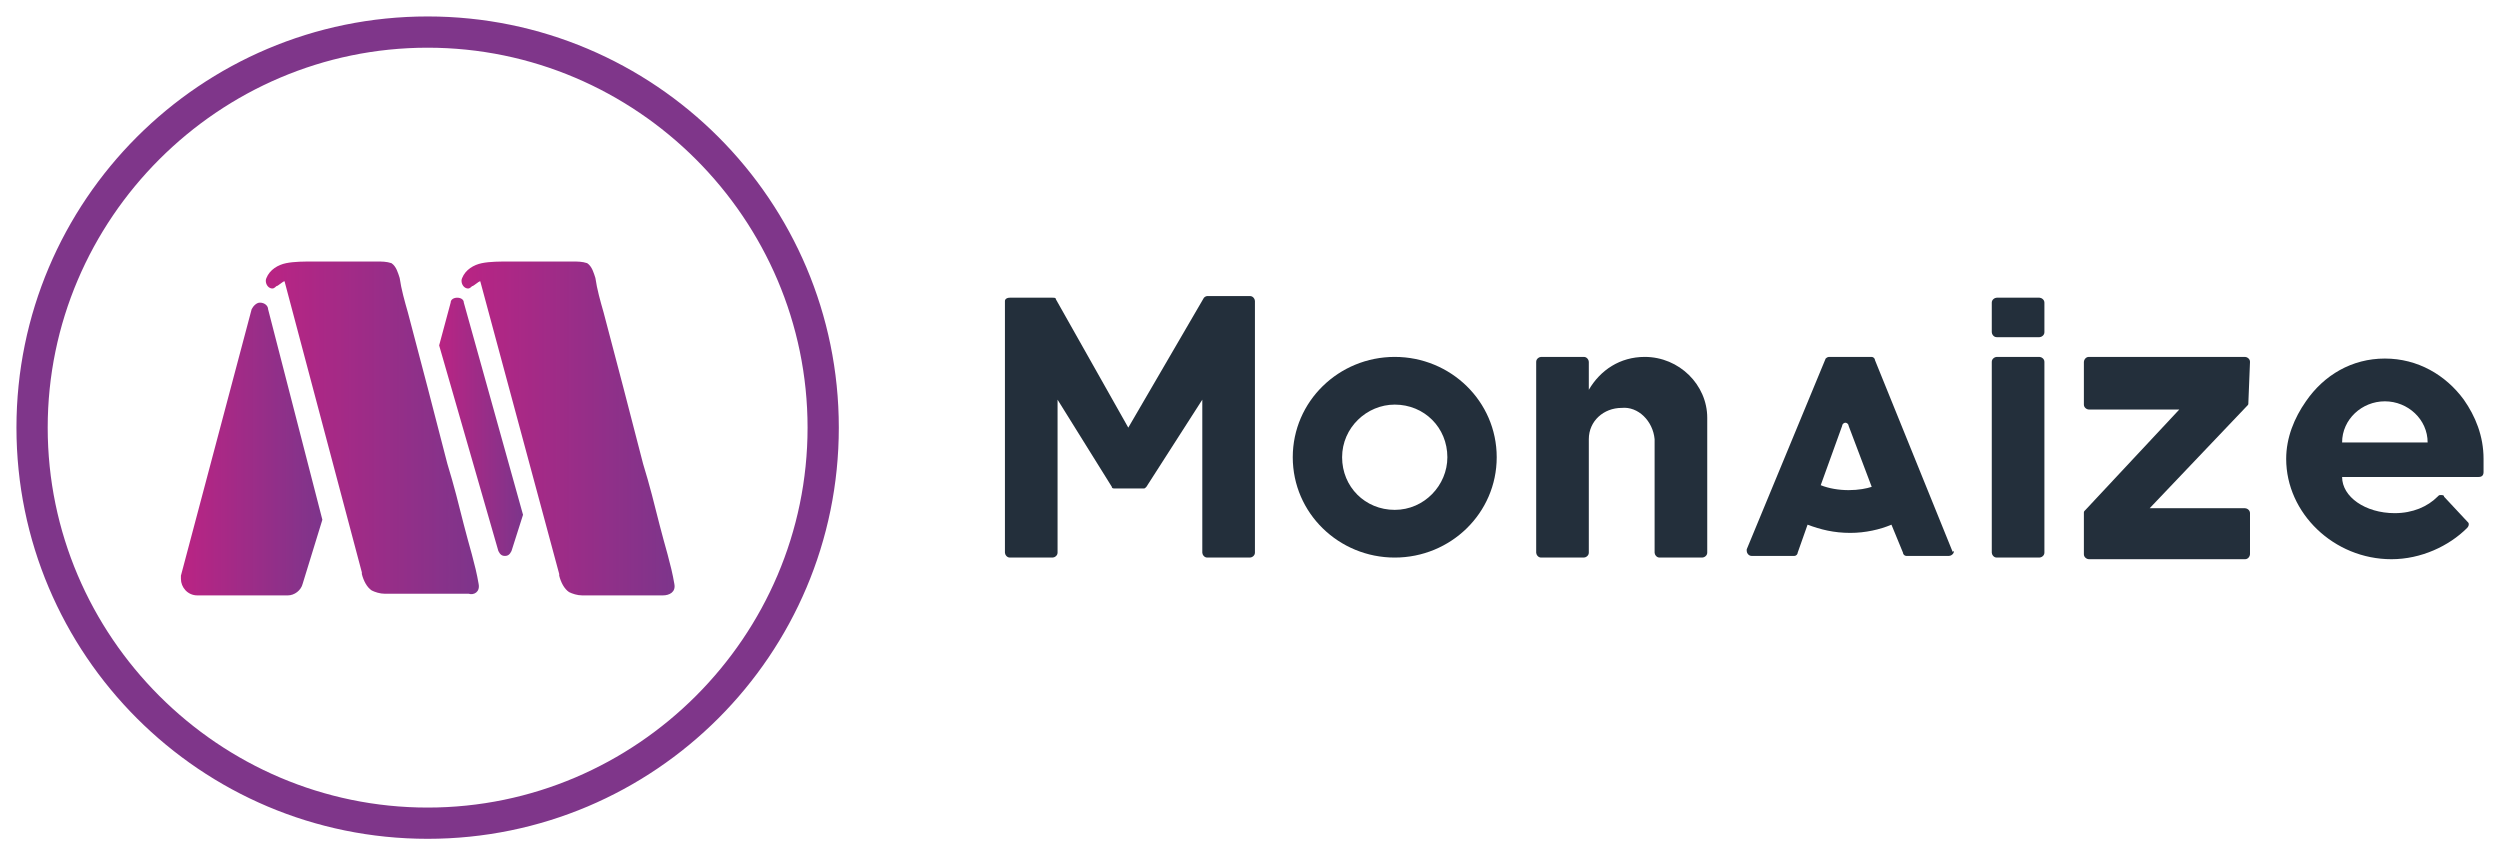
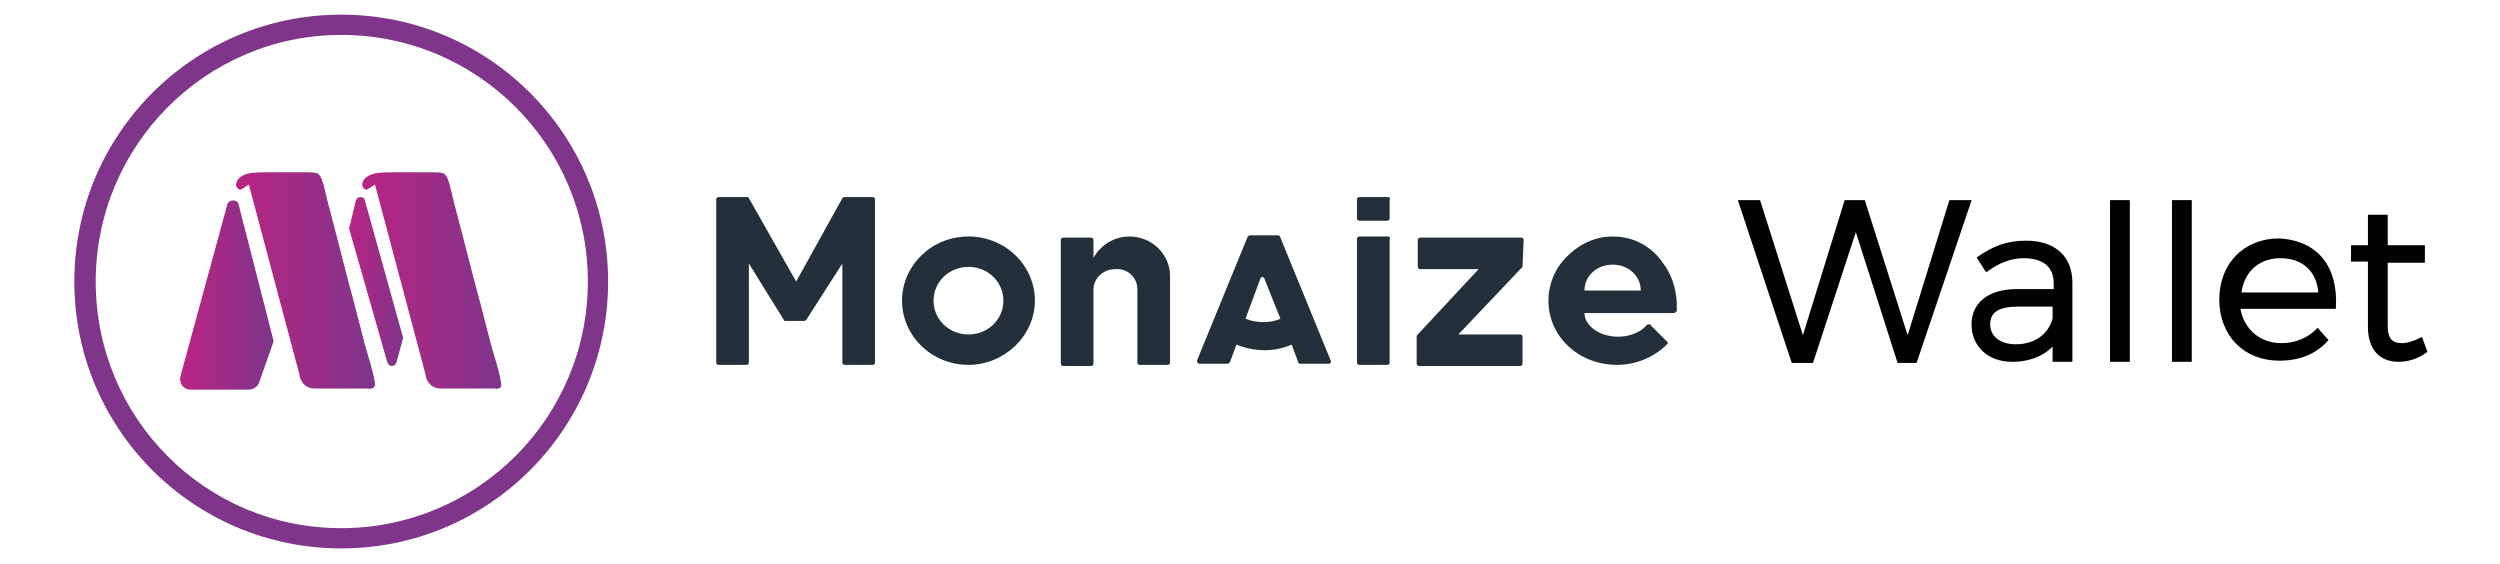
- <svg xmlns="http://www.w3.org/2000/svg" version="1.1" id="Calque_1" x="0px" y="0px" width="152px" height="52px" viewBox="0 0 152 52" style="enable-background:new 0 0 152 52;" xml:space="preserve">
+ <svg xmlns="http://www.w3.org/2000/svg" version="1.1" id="Calque_1" x="0px" y="0px" width="222px" height="50px" viewBox="0 0 222 50" style="enable-background:new 0 0 222 50;" xml:space="preserve">
  <style type="text/css">
	.st0{fill:#7F368A;}
	.st1{fill:#232F3B;}
	.st2{fill:url(#SVGID_1_);}
	.st3{fill:url(#SVGID_2_);}
	.st4{fill:url(#SVGID_3_);}
	.st5{fill:url(#SVGID_4_);}
+ 	.st6{fill:#020203;stroke:#020203;stroke-width:0.258;stroke-miterlimit:10;}
</style>
  <g>
    <g>
-       <path class="st0" d="M26,2.9c12.7,0,23.1,10.4,23.1,23.1S38.7,49.1,26,49.1S2.9,38.7,2.9,26S13.3,2.9,26,2.9 M26,1    C12.2,1,1,12.2,1,26c0,13.8,11.2,25,25,25c13.8,0,25-11.2,25-25C51,12.2,39.8,1,26,1L26,1z" />
-     </g>
-     <path class="st1" d="M16.4,18.5" />
-     <g>
      <g>
-         <linearGradient id="SVGID_1_" gradientUnits="userSpaceOnUse" x1="27.869" y1="26" x2="41.01" y2="26">
+         <path class="st0" d="M30.3,3.1c12.1,0,21.9,9.8,21.9,21.9s-9.8,21.9-21.9,21.9S8.5,37.1,8.5,25S18.3,3.1,30.3,3.1 M30.3,1.3     C17.2,1.3,6.6,11.9,6.6,25c0,13.1,10.6,23.7,23.7,23.7C43.4,48.7,54,38.1,54,25C54,11.9,43.4,1.3,30.3,1.3L30.3,1.3z" />
+       </g>
+       <path class="st1" d="M21.2,17.9" />
+       <g>
+         <g>
+           <linearGradient id="SVGID_1_" gradientUnits="userSpaceOnUse" x1="32.102" y1="25" x2="44.559" y2="25">
+             <stop offset="0" style="stop-color:#B92484" />
+             <stop offset="2.267800e-02" style="stop-color:#B92484" />
+             <stop offset="1" style="stop-color:#7D358B" />
+           </linearGradient>
+           <path class="st2" d="M44.5,34c-0.2-1.2-0.6-2.3-0.9-3.4c-0.3-1.2-0.6-2.3-0.9-3.5c-0.8-2.9-1.5-5.8-2.3-8.8      c-0.2-0.7-0.3-1.3-0.5-2c-0.1-0.3-0.2-0.7-0.5-0.9c-0.3-0.1-0.6-0.1-0.9-0.1c-0.4,0-0.8,0-1.2,0c-0.8,0-1.6,0-2.4,0      c-0.5,0-1.1,0-1.6,0.1c-0.5,0.1-1,0.4-1.1,0.8c-0.1,0.2,0,0.5,0.2,0.6c0.1,0.1,0.3,0,0.4-0.1c0.1,0,0.4-0.3,0.5-0.3l4.5,16.9      l0,0c0,0,0,0.1,0,0.1c0.1,0.4,0.3,0.7,0.6,0.9c0.2,0.1,0.4,0.2,0.7,0.2h0.5h0.8h2.3h1.3C44.3,34.6,44.6,34.4,44.5,34z" />
+         </g>
+         <g>
+           <linearGradient id="SVGID_2_" gradientUnits="userSpaceOnUse" x1="20.866" y1="25" x2="33.324" y2="25">
+             <stop offset="0" style="stop-color:#B92484" />
+             <stop offset="2.267800e-02" style="stop-color:#B92484" />
+             <stop offset="1" style="stop-color:#7D358B" />
+           </linearGradient>
+           <path class="st3" d="M33.3,34c-0.2-1.2-0.6-2.3-0.9-3.4c-0.3-1.2-0.6-2.3-0.9-3.5c-0.8-2.9-1.5-5.8-2.3-8.8      c-0.2-0.7-0.3-1.3-0.5-2c-0.1-0.3-0.2-0.7-0.5-0.9c-0.3-0.1-0.6-0.1-0.9-0.1c-0.4,0-0.8,0-1.2,0c-0.8,0-1.6,0-2.4,0      c-0.5,0-1.1,0-1.6,0.1c-0.5,0.1-1,0.4-1.1,0.8c-0.1,0.2,0,0.5,0.2,0.6c0.1,0.1,0.3,0,0.4-0.1c0.1,0,0.4-0.3,0.5-0.3l4.5,16.9      l0,0c0,0,0,0.1,0,0.1c0.1,0.4,0.3,0.7,0.6,0.9c0.2,0.1,0.4,0.2,0.7,0.2h0.5H29h2.3h1.3C33,34.6,33.4,34.4,33.3,34z" />
+         </g>
+         <linearGradient id="SVGID_3_" gradientUnits="userSpaceOnUse" x1="16.103" y1="26.217" x2="24.291" y2="26.217">
          <stop offset="0" style="stop-color:#B92484" />
          <stop offset="2.267800e-02" style="stop-color:#B92484" />
          <stop offset="1" style="stop-color:#7D358B" />
        </linearGradient>
-         <path class="st2" d="M41,35.5c-0.2-1.2-0.6-2.4-0.9-3.6c-0.3-1.2-0.6-2.4-1-3.7c-0.8-3.1-1.6-6.2-2.4-9.2     c-0.2-0.7-0.4-1.4-0.5-2.1c-0.1-0.3-0.2-0.7-0.5-0.9c-0.3-0.1-0.6-0.1-0.9-0.1c-0.4,0-0.8,0-1.2,0c-0.9,0-1.7,0-2.6,0     c-0.6,0-1.2,0-1.7,0.1c-0.5,0.1-1,0.4-1.2,0.9c-0.1,0.2,0,0.5,0.2,0.6c0.2,0.1,0.3,0,0.4-0.1c0.1,0,0.4-0.3,0.5-0.3l4.8,17.8l0,0     c0,0,0,0.1,0,0.1c0.1,0.4,0.3,0.8,0.6,1c0.2,0.1,0.5,0.2,0.8,0.2h0.5h0.8H39h1.3C40.7,36.2,41.1,36,41,35.5z" />
-       </g>
-       <g>
-         <linearGradient id="SVGID_2_" gradientUnits="userSpaceOnUse" x1="16.016" y1="26" x2="29.158" y2="26">
+         <path class="st4" d="M24.3,30.3l-3.1-12.1h0c0-0.2-0.2-0.4-0.5-0.4c-0.2,0-0.4,0.1-0.5,0.3l0,0l-4.2,15.4l0,0c0,0.1,0,0.1,0,0.2     c0,0.5,0.4,0.9,0.9,0.9h5.2c0.4,0,0.8-0.3,0.9-0.6l0,0L24.3,30.3z" />
+         <linearGradient id="SVGID_4_" gradientUnits="userSpaceOnUse" x1="30.975" y1="24.99" x2="35.794" y2="24.99">
          <stop offset="0" style="stop-color:#B92484" />
          <stop offset="2.267800e-02" style="stop-color:#B92484" />
          <stop offset="1" style="stop-color:#7D358B" />
        </linearGradient>
-         <path class="st3" d="M29.1,35.5c-0.2-1.2-0.6-2.4-0.9-3.6c-0.3-1.2-0.6-2.4-1-3.7c-0.8-3.1-1.6-6.2-2.4-9.2     c-0.2-0.7-0.4-1.4-0.5-2.1c-0.1-0.3-0.2-0.7-0.5-0.9c-0.3-0.1-0.6-0.1-0.9-0.1c-0.4,0-0.8,0-1.2,0c-0.9,0-1.7,0-2.6,0     c-0.6,0-1.2,0-1.7,0.1c-0.5,0.1-1,0.4-1.2,0.9c-0.1,0.2,0,0.5,0.2,0.6c0.2,0.1,0.3,0,0.4-0.1c0.1,0,0.4-0.3,0.5-0.3L22,34.8l0,0     c0,0,0,0.1,0,0.1c0.1,0.4,0.3,0.8,0.6,1c0.2,0.1,0.5,0.2,0.8,0.2h0.5h0.8h2.5h1.3C28.8,36.2,29.2,36,29.1,35.5z" />
+         <path class="st5" d="M35.8,30l-3.4-12.2h0c0-0.2-0.2-0.3-0.4-0.3c-0.2,0-0.3,0.1-0.4,0.3h0L31,20.3l3.4,11.9l0,0l0,0     c0.1,0.2,0.2,0.3,0.4,0.3c0.2,0,0.3-0.1,0.4-0.3l0,0L35.8,30z" />
      </g>
-       <linearGradient id="SVGID_3_" gradientUnits="userSpaceOnUse" x1="10.992" y1="27.284" x2="19.63" y2="27.284">
-         <stop offset="0" style="stop-color:#B92484" />
-         <stop offset="2.267800e-02" style="stop-color:#B92484" />
-         <stop offset="1" style="stop-color:#7D358B" />
-       </linearGradient>
-       <path class="st4" d="M19.6,31.6l-3.3-12.8h0c0-0.2-0.2-0.4-0.5-0.4c-0.2,0-0.4,0.2-0.5,0.4l0,0L11,35l0,0c0,0.1,0,0.2,0,0.2    c0,0.5,0.4,1,1,1h5.5c0.4,0,0.8-0.3,0.9-0.7l0,0L19.6,31.6z" />
-       <linearGradient id="SVGID_4_" gradientUnits="userSpaceOnUse" x1="26.68" y1="25.99" x2="31.764" y2="25.99">
-         <stop offset="0" style="stop-color:#B92484" />
-         <stop offset="2.267800e-02" style="stop-color:#B92484" />
-         <stop offset="1" style="stop-color:#7D358B" />
-       </linearGradient>
-       <path class="st5" d="M31.8,31.3l-3.6-12.9h0c0-0.2-0.2-0.3-0.4-0.3c-0.2,0-0.4,0.1-0.4,0.3h0L26.7,21l3.6,12.5l0,0l0,0    c0.1,0.2,0.2,0.3,0.4,0.3c0.2,0,0.3-0.1,0.4-0.3l0,0L31.8,31.3z" />
+       <g>
+         <path class="st1" d="M101,25.7l0,6.5c0,0.1,0.1,0.2,0.2,0.2c0,0,0,0,0,0l0,0h2.5c0.1,0,0.2-0.1,0.2-0.2l0,0l0-7.7     c0-1.9-1.6-3.5-3.6-3.5c-1.4,0-2.6,0.8-3.2,1.9v-1.6c0,0,0,0,0,0c0-0.1-0.1-0.2-0.2-0.2h-2.5c-0.1,0-0.2,0.1-0.2,0.2v11     c0,0.1,0.1,0.2,0.2,0.2h2.5c0.1,0,0.2-0.1,0.2-0.2l0-6.6l0,0c0-1,0.9-1.8,1.9-1.8C100.1,23.8,101,24.6,101,25.7" />
+       </g>
+       <path class="st1" d="M86,21c-3.3,0-5.9,2.6-5.9,5.7s2.6,5.7,5.9,5.7c3.2,0,5.9-2.6,5.9-5.7S89.3,21,86,21z M86,29.7    c-1.7,0-3.1-1.3-3.1-3c0-1.7,1.4-3,3.1-3c1.7,0,3.1,1.3,3.1,3C89.1,28.4,87.7,29.7,86,29.7z" />
+       <path class="st1" d="M63.6,17.7v14.5c0,0.1,0.1,0.2,0.2,0.2h2.5c0.1,0,0.2-0.1,0.2-0.2v-8.8l3.1,5l0,0c0,0.1,0.1,0.1,0.2,0.1l0,0    l1.6,0l0,0c0.1,0,0.1,0,0.2-0.1l0,0l3.2-5l0,8.8l0,0c0,0.1,0.1,0.2,0.2,0.2l0,0h2.5l0,0c0.1,0,0.2-0.1,0.2-0.2l0,0V17.7l0,0l0,0    c0-0.1-0.1-0.2-0.2-0.2h-2.5c-0.1,0-0.2,0.1-0.2,0.1l0,0L70.7,25l-4.2-7.4l0,0c0-0.1-0.1-0.1-0.2-0.1h-2.5    C63.7,17.5,63.6,17.6,63.6,17.7" />
+       <path class="st1" d="M118.2,32.1l-4.5-11c0-0.1-0.1-0.2-0.2-0.2H111c-0.1,0-0.2,0.1-0.2,0.1l0,0c0,0,0,0,0,0l-4.5,11l0,0    c0,0,0,0.1,0,0.1c0,0.1,0.1,0.2,0.2,0.2h2.5c0.1,0,0.2-0.1,0.2-0.1l0,0l0.6-1.6c0.7,0.3,1.6,0.5,2.5,0.5c0.9,0,1.7-0.2,2.4-0.5    l0.6,1.6c0,0.1,0.1,0.1,0.2,0.1h2.5c0.1,0,0.2-0.1,0.2-0.2C118.2,32.2,118.2,32.1,118.2,32.1z M112.2,28.6c-0.6,0-1.1-0.1-1.6-0.3    l1.3-3.5l0,0c0-0.1,0.1-0.2,0.2-0.2c0.1,0,0.2,0.1,0.2,0.2l0,0l1.4,3.5C113.3,28.5,112.8,28.6,112.2,28.6z" />
+       <path class="st1" d="M123.2,21h-2.5c-0.1,0-0.2,0.1-0.2,0.2v11c0,0.1,0.1,0.2,0.2,0.2h2.5c0.1,0,0.2-0.1,0.2-0.2v-11    C123.5,21.1,123.4,21,123.2,21z" />
+       <path class="st1" d="M123.2,17.5h-2.5c-0.1,0-0.2,0.1-0.2,0.2v1.7c0,0.1,0.1,0.2,0.2,0.2h2.5c0.1,0,0.2-0.1,0.2-0.2v-1.7    C123.5,17.6,123.4,17.5,123.2,17.5z" />
+       <path class="st1" d="M135.2,23.6L135.2,23.6L135.2,23.6c0,0.1,0,0.1-0.1,0.2l0,0l-5.6,5.9l5.5,0c0.1,0,0.2,0.1,0.2,0.2l0,0l0,2.4    l0,0c0,0,0,0,0,0c0,0.1-0.1,0.2-0.2,0.2h-9c-0.1,0-0.2-0.1-0.2-0.2l0-2.4c0-0.1,0-0.1,0.1-0.2l0,0l5.4-5.8l-5.2,0c0,0,0,0,0,0    c-0.1,0-0.2-0.1-0.2-0.2l0-2.4c0-0.1,0.1-0.2,0.2-0.2h9c0.1,0,0.2,0.1,0.2,0.2L135.2,23.6L135.2,23.6z" />
+       <path class="st1" d="M147.7,23.4L147.7,23.4c-1-1.5-2.6-2.4-4.5-2.4c-1.9,0-3.5,1-4.6,2.4h0c-0.7,0.9-1.1,2.1-1.1,3.3    c0,3.2,2.7,5.7,6.1,5.7c1.7,0,3.3-0.7,4.4-1.8l0,0c0,0,0,0,0,0l0,0c0,0,0.1-0.1,0.1-0.1c0-0.1,0-0.1-0.1-0.2v0l-1.4-1.4    c0-0.1-0.1-0.1-0.2-0.1c-0.1,0-0.1,0-0.2,0.1c0,0,0,0,0,0c-0.5,0.6-1.5,1-2.5,1c-1.7,0-3-1-3-2.1h7.9c0.1,0,0.3-0.1,0.3-0.2v-0.8    C148.8,25.5,148.4,24.3,147.7,23.4z M140.7,25.8c0-1.3,1.1-2.3,2.5-2.3c1.4,0,2.5,1,2.5,2.3H140.7z" />
    </g>
    <g>
-       <path class="st1" d="M100.6,26.7l0,6.9c0,0.1,0.1,0.3,0.3,0.3c0,0,0,0,0,0l0,0h2.6c0.1,0,0.3-0.1,0.3-0.3l0,0l0-8.2    c0-2-1.7-3.7-3.8-3.7c-1.5,0-2.7,0.8-3.4,2V22c0,0,0,0,0,0c0-0.1-0.1-0.3-0.3-0.3h-2.6c-0.1,0-0.3,0.1-0.3,0.3v11.6    c0,0.1,0.1,0.3,0.3,0.3h2.6c0.1,0,0.3-0.1,0.3-0.3l0-6.9l0,0c0-1.1,0.9-1.9,2-1.9C99.6,24.7,100.5,25.6,100.6,26.7" />
+       <path class="st6" d="M168.6,32.1l-3.8-11.9l-3.9,11.9h-1.7l-4.7-14.2h1.7l3.9,12.3l3.8-12.3l1.6,0l3.9,12.3l3.8-12.3h1.7    l-4.8,14.2H168.6z" />
+       <path class="st6" d="M182.5,30.3c-0.8,1.1-2.2,1.7-3.8,1.7c-2.2,0-3.5-1.4-3.5-3.2c0-1.8,1.4-3,3.9-3h3.4v-0.6    c0-1.5-0.9-2.4-2.8-2.4c-1.1,0-2.2,0.4-3.3,1.2l-0.7-1.1c1.3-0.9,2.5-1.4,4.2-1.4c2.6,0,4,1.4,4,3.6l0,6.9h-1.5V30.3z M182.4,28.3    v-1.2h-3.2c-1.7,0-2.6,0.5-2.6,1.7c0,1.1,0.9,1.9,2.4,1.9C180.7,30.7,182,29.8,182.4,28.3z" />
+       <path class="st6" d="M187.5,31.9V17.9h1.5v14.1H187.5z" />
+       <path class="st6" d="M193,31.9V17.9h1.5v14.1H193z" />
+       <path class="st6" d="M207.3,27.3h-8.5c0.3,2,1.8,3.3,3.8,3.3c1.3,0,2.4-0.5,3.2-1.3l0.8,0.9c-1,1.1-2.4,1.7-4.2,1.7    c-3.1,0-5.2-2.2-5.2-5.3s2.1-5.3,5.2-5.3C205.8,21.5,207.5,23.8,207.3,27.3z M206,26.1c-0.1-2-1.4-3.3-3.5-3.3    c-2,0-3.4,1.3-3.6,3.3H206z" />
+       <path class="st6" d="M215.4,31.2c-0.7,0.5-1.5,0.8-2.4,0.8c-1.5,0-2.6-0.9-2.6-3v-5.9h-1.5v-1.2h1.5v-2.7h1.5v2.7l3.3,0v1.3h-3.3    v5.7c0,1.3,0.5,1.7,1.4,1.7c0.5,0,1.1-0.2,1.7-0.5L215.4,31.2z" />
    </g>
-     <path class="st1" d="M84.8,21.7c-3.4,0-6.2,2.7-6.2,6.1s2.8,6.1,6.2,6.1c3.4,0,6.2-2.7,6.2-6.1S88.2,21.7,84.8,21.7z M84.8,31   c-1.8,0-3.2-1.4-3.2-3.2c0-1.8,1.5-3.2,3.2-3.2c1.8,0,3.2,1.4,3.2,3.2C88,29.5,86.6,31,84.8,31z" />
-     <path class="st1" d="M61.1,18.3v15.3c0,0.1,0.1,0.3,0.3,0.3H64c0.1,0,0.3-0.1,0.3-0.3v-9.3l3.3,5.3l0,0c0,0.1,0.1,0.1,0.2,0.1l0,0   l1.7,0l0,0c0.1,0,0.1,0,0.2-0.1l0,0l3.4-5.3l0,9.3l0,0c0,0.1,0.1,0.3,0.3,0.3l0,0h2.6l0,0c0.1,0,0.3-0.1,0.3-0.3l0,0V18.3l0,0l0,0   c0-0.1-0.1-0.3-0.3-0.3h-2.6c-0.1,0-0.2,0.1-0.2,0.1l0,0L68.6,26l-4.4-7.8l0,0c0-0.1-0.1-0.1-0.2-0.1h-2.6   C61.2,18.1,61.1,18.2,61.1,18.3" />
-     <path class="st1" d="M118.7,33.5L114,21.9c0-0.1-0.1-0.2-0.2-0.2h-2.6c-0.1,0-0.2,0.1-0.2,0.1l0,0c0,0,0,0,0,0l-4.8,11.6l0,0   c0,0,0,0.1,0,0.1c0,0.1,0.1,0.3,0.3,0.3h2.6c0.1,0,0.2-0.1,0.2-0.2l0,0l0.6-1.7c0.8,0.3,1.6,0.5,2.6,0.5c0.9,0,1.8-0.2,2.5-0.5   l0.7,1.7c0,0.1,0.1,0.2,0.2,0.2h2.6c0.1,0,0.3-0.1,0.3-0.3C118.7,33.6,118.7,33.5,118.7,33.5z M112.4,29.8c-0.6,0-1.2-0.1-1.7-0.3   l1.3-3.6l0,0c0-0.1,0.1-0.2,0.2-0.2c0.1,0,0.2,0.1,0.2,0.2l0,0l1.4,3.7C113.5,29.7,113,29.8,112.4,29.8z" />
-     <path class="st1" d="M124,21.7h-2.6c-0.1,0-0.3,0.1-0.3,0.3v11.6c0,0.1,0.1,0.3,0.3,0.3h2.6c0.1,0,0.3-0.1,0.3-0.3V22   C124.3,21.8,124.1,21.7,124,21.7z" />
-     <path class="st1" d="M124,18.1h-2.6c-0.1,0-0.3,0.1-0.3,0.3v1.8c0,0.1,0.1,0.3,0.3,0.3h2.6c0.1,0,0.3-0.1,0.3-0.3v-1.8   C124.3,18.2,124.1,18.1,124,18.1z" />
-     <path class="st1" d="M136.7,24.5L136.7,24.5L136.7,24.5c0,0.1,0,0.1-0.1,0.2l0,0l-5.9,6.2l5.8,0c0.1,0,0.3,0.1,0.3,0.3l0,0l0,2.5   l0,0c0,0,0,0,0,0c0,0.1-0.1,0.3-0.3,0.3h-9.5c-0.1,0-0.3-0.1-0.3-0.3l0-2.5c0-0.1,0-0.1,0.1-0.2l0,0l5.7-6.1l-5.5,0c0,0,0,0,0,0   c-0.1,0-0.3-0.1-0.3-0.3l0-2.6c0-0.1,0.1-0.3,0.3-0.3h9.5c0.1,0,0.3,0.1,0.3,0.3L136.7,24.5L136.7,24.5z" />
-     <path class="st1" d="M149.8,24.3L149.8,24.3c-1.1-1.5-2.8-2.5-4.8-2.5c-2,0-3.7,1-4.8,2.6h0c-0.7,1-1.2,2.2-1.2,3.5   c0,3.3,2.9,6.1,6.4,6.1c1.8,0,3.5-0.8,4.6-1.9l0,0c0,0,0,0,0,0l0,0c0,0,0.1-0.1,0.1-0.2c0-0.1,0-0.1-0.1-0.2v0l-1.4-1.5   c0-0.1-0.1-0.1-0.2-0.1c-0.1,0-0.1,0-0.2,0.1c0,0,0,0,0,0c-0.6,0.6-1.5,1-2.6,1c-1.8,0-3.2-1-3.2-2.2h8.3c0.2,0,0.3-0.1,0.3-0.3   v-0.8C151,26.5,150.5,25.3,149.8,24.3z M142.4,26.9c0-1.4,1.2-2.5,2.6-2.5c1.4,0,2.6,1.1,2.6,2.5H142.4z" />
  </g>
</svg>
